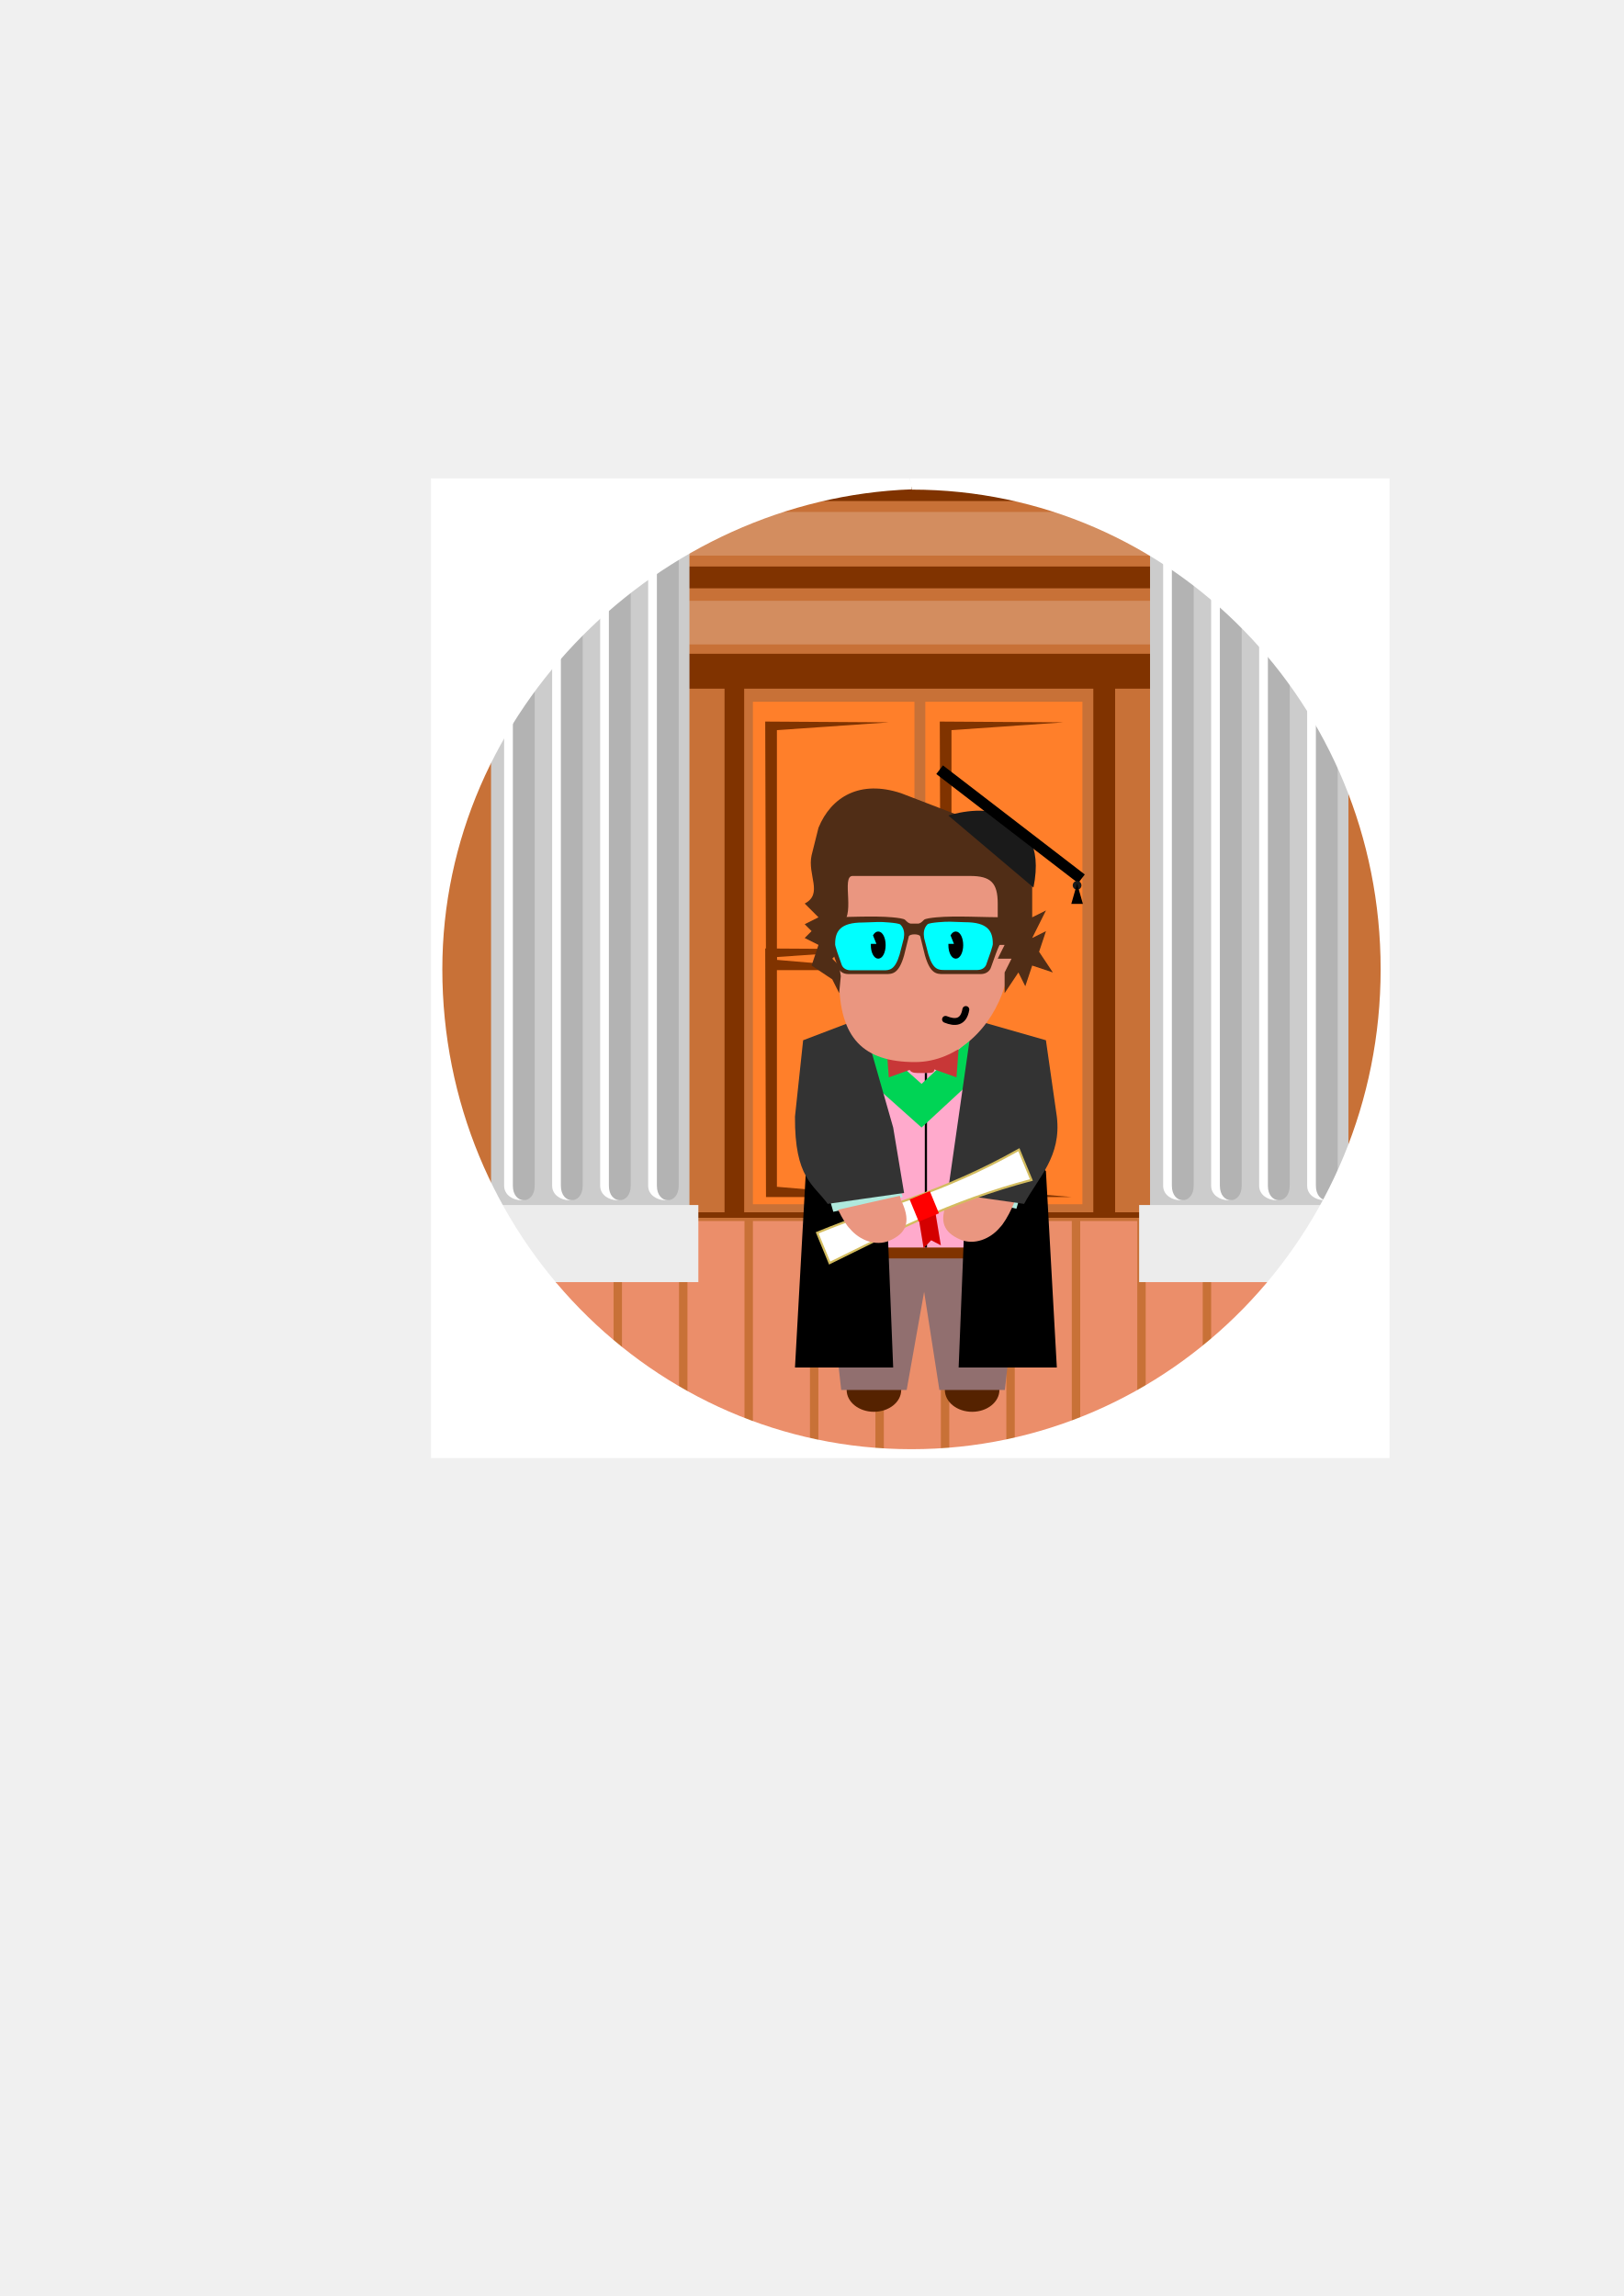
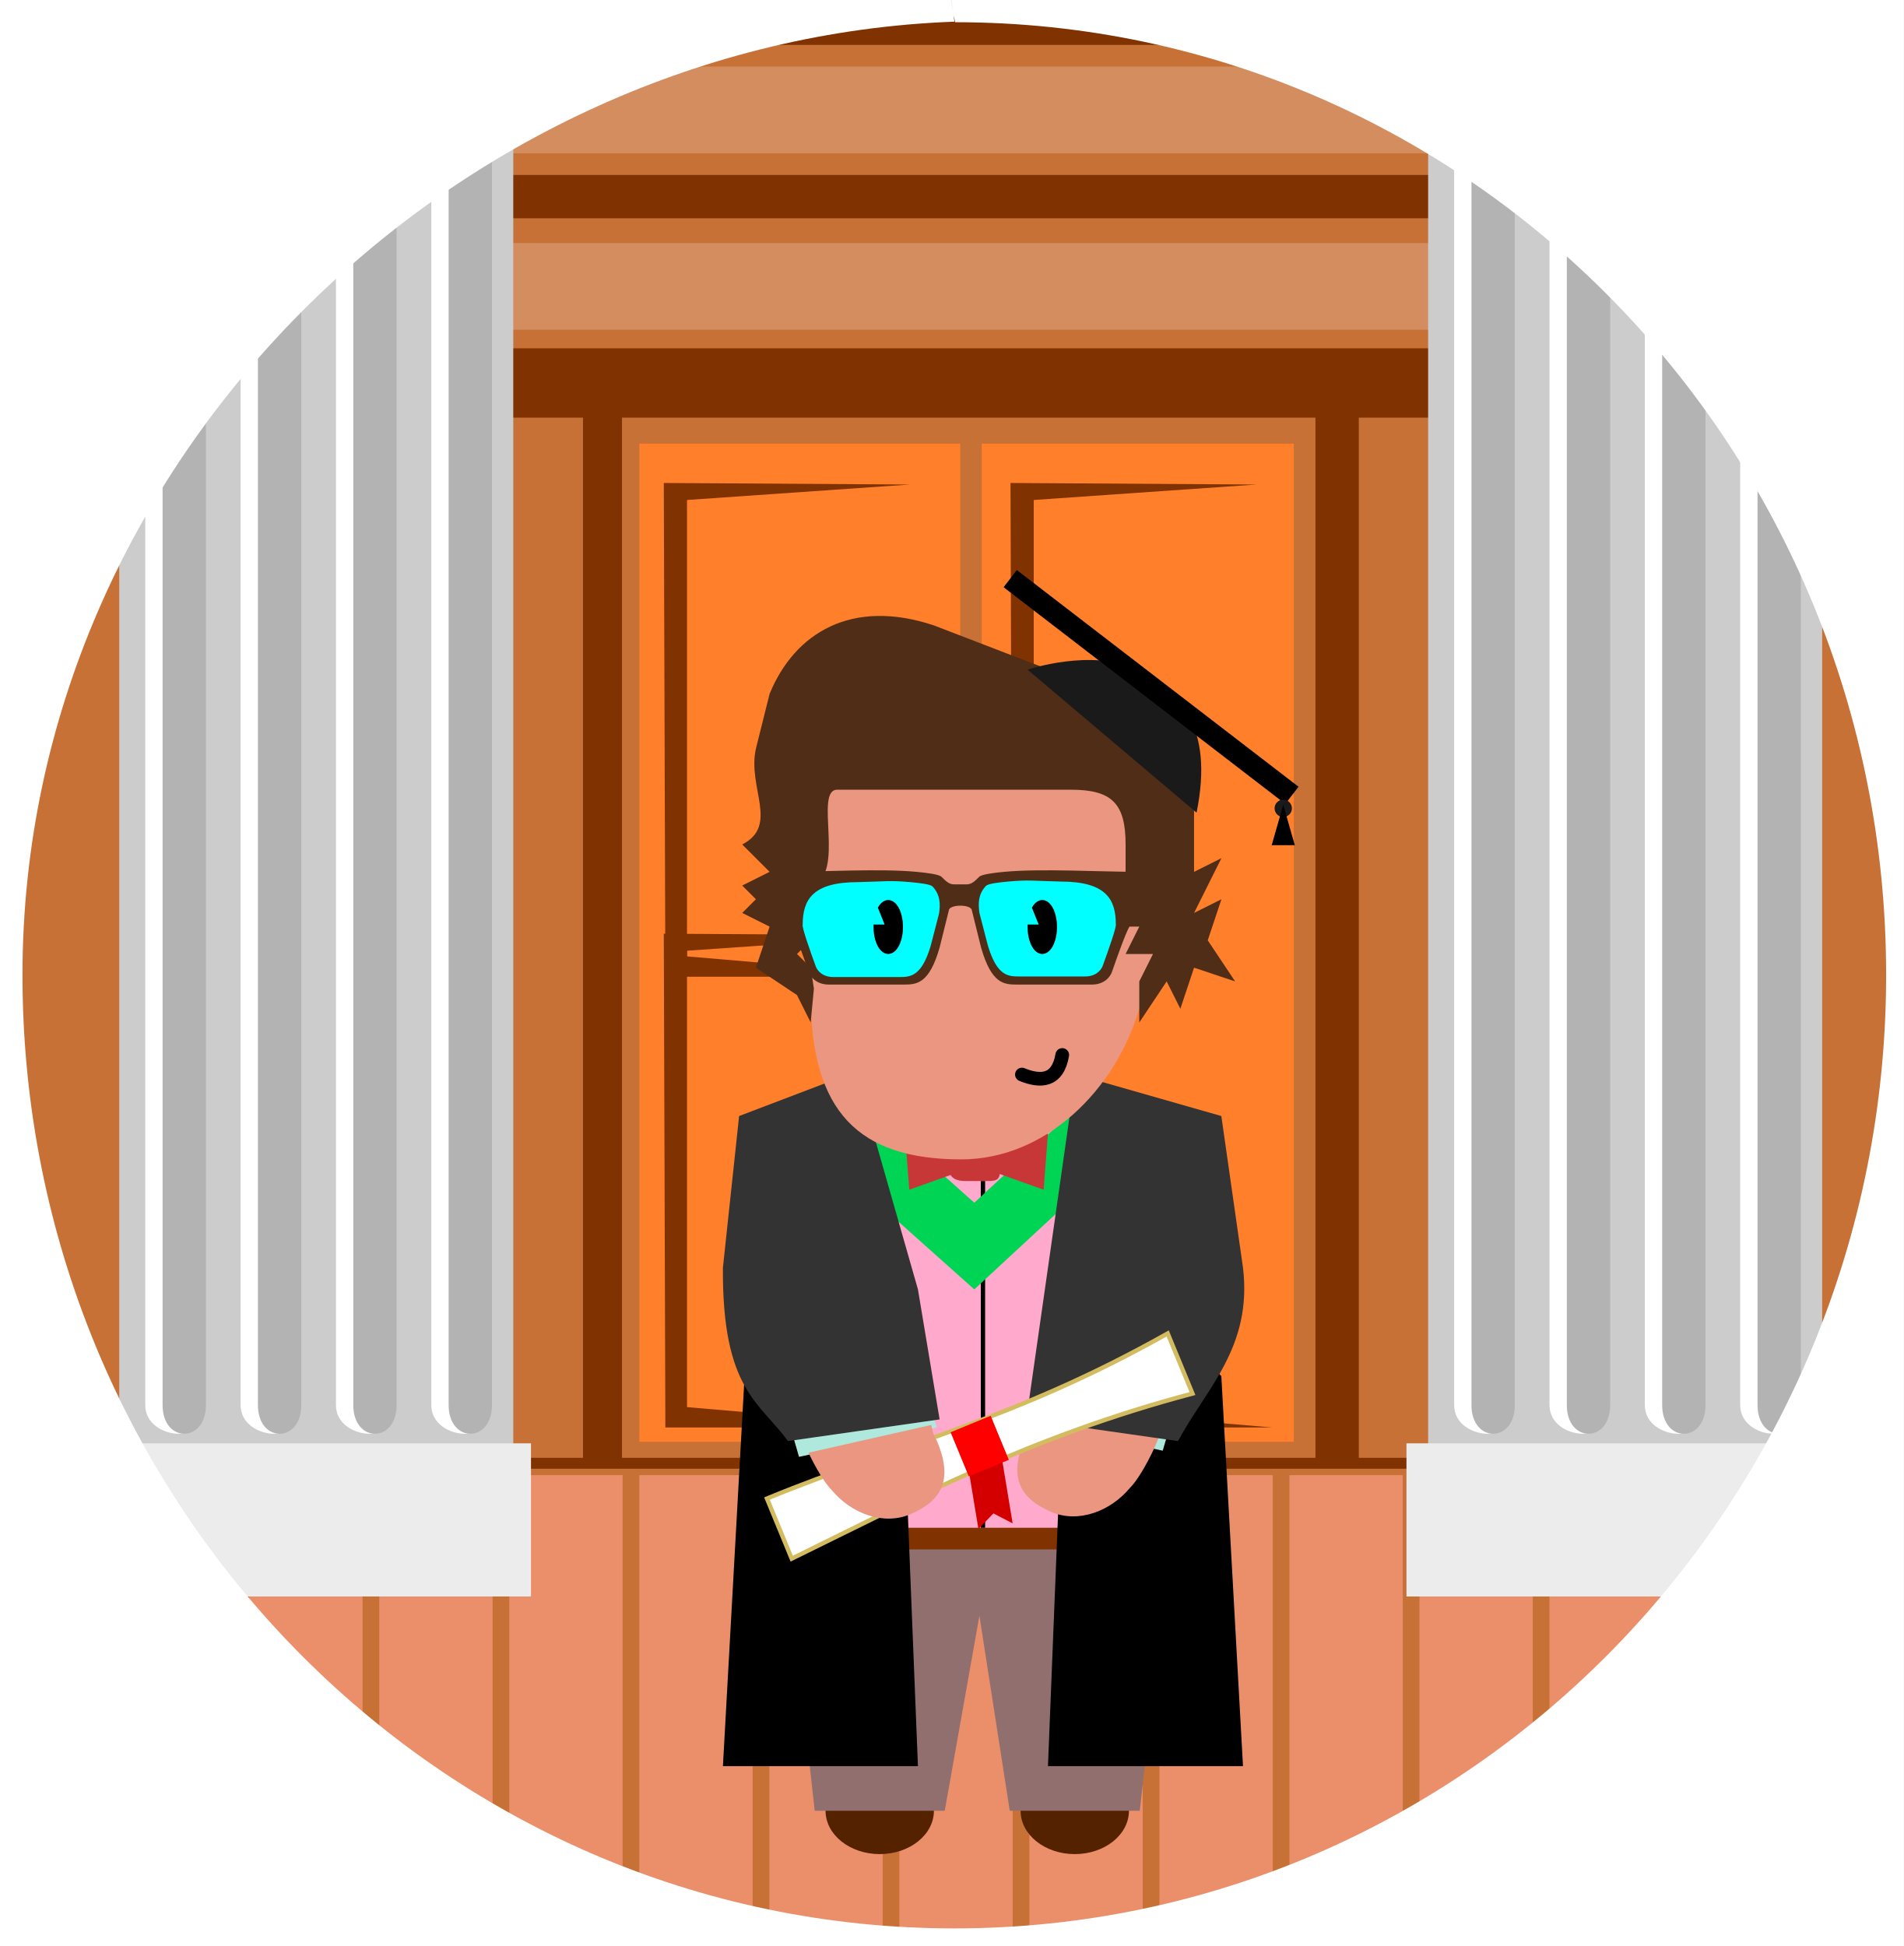
- <svg xmlns="http://www.w3.org/2000/svg" width="744.094" height="1052.362" id="svg4343" version="1.1">
+ <svg xmlns="http://www.w3.org/2000/svg" width="439.247" height="449.008" id="svg4343" version="1.1">
  <defs id="defs4345">
    </defs>
-   <g id="layer1">
+   <g id="layer1" transform="translate(-197.5195,-219.2869)">
    <g id="g4465" transform="translate(1641.033,277.2894)">
      <rect y="-54.171" x="-1438.873" height="356.406" width="430.147" id="rect7380" style="color:#000000;fill:#803300;fill-opacity:1;fill-rule:evenodd;stroke:none;visibility:visible;display:inline;overflow:visible;enable-background:accumulate" />
      <rect y="280.886" x="-1438.209" height="105.818" width="427.255" id="rect7378" style="color:#000000;fill:#c87137;fill-opacity:1;fill-rule:evenodd;stroke:none;visibility:visible;display:inline;overflow:visible;enable-background:accumulate" />
      <rect y="38.362" x="-1440" height="240" width="131" id="rect7533" style="color:#000000;fill:#c87137;fill-opacity:1;fill-rule:evenodd;stroke:none;visibility:visible;display:inline;overflow:visible;enable-background:accumulate" />
      <rect y="-7.638" x="-1440" height="30" width="420" id="rect7535" style="color:#000000;fill:#c87137;fill-opacity:1;fill-rule:evenodd;stroke:none;visibility:visible;display:inline;overflow:visible;enable-background:accumulate" />
      <rect style="color:#000000;fill:#c87137;fill-opacity:1;fill-rule:evenodd;stroke:none;visibility:visible;display:inline;overflow:visible;enable-background:accumulate" id="rect7537" width="420" height="30" x="-1440" y="-47.638" />
      <rect y="-1.924" x="-1384.286" height="20" width="317.143" id="rect7543" style="color:#000000;fill:#d38d5f;fill-opacity:1;fill-rule:evenodd;stroke:none;visibility:visible;display:inline;overflow:visible;enable-background:accumulate" />
      <rect style="color:#000000;fill:#d38d5f;fill-opacity:1;fill-rule:evenodd;stroke:none;visibility:visible;display:inline;overflow:visible;enable-background:accumulate" id="rect7549" width="317.143" height="20" x="-1380.714" y="-42.638" />
      <rect y="282.362" x="-1386" height="101.143" width="26.143" id="rect4443" style="color:#000000;fill:#eb8e6a;fill-opacity:1;fill-rule:evenodd;stroke:none;visibility:visible;display:inline;overflow:visible;enable-background:accumulate" />
      <rect style="color:#000000;fill:#eb8e6a;fill-opacity:1;fill-rule:evenodd;stroke:none;visibility:visible;display:inline;overflow:visible;enable-background:accumulate" id="rect4445" width="26.143" height="101.143" x="-1356" y="282.362" />
      <rect y="282.362" x="-1326" height="101.143" width="26.143" id="rect4447" style="color:#000000;fill:#eb8e6a;fill-opacity:1;fill-rule:evenodd;stroke:none;visibility:visible;display:inline;overflow:visible;enable-background:accumulate" />
      <g transform="matrix(1,0,0,0.8834587,-300,25.56853)" id="g7497">
        <rect style="color:#000000;fill:#cccccc;fill-opacity:1;fill-rule:evenodd;stroke:none;visibility:visible;display:inline;overflow:visible;enable-background:accumulate" id="rect7499" width="90.914" height="350" x="-1116" y="-57.638" />
        <g id="g7501" transform="matrix(-1,0,0,1,-2466,-9.999997)">
          <path style="color:#000000;fill:#ffffff;fill-opacity:1;fill-rule:evenodd;stroke:none;visibility:visible;display:inline;overflow:visible;enable-background:accumulate" d="m -1366,-47.638 10,0 0,330 c 0,10 -17.261,10 -10,0 z" id="path7503" />
          <path id="path7505" d="m -1370,-47.638 10,0 0,330 c 0,10 -10,10 -10,0 z" style="color:#000000;fill:#b3b3b3;fill-opacity:1;fill-rule:evenodd;stroke:none;visibility:visible;display:inline;overflow:visible;enable-background:accumulate" />
        </g>
        <g id="g7507" transform="matrix(-1,0,0,1,-2444,-9.999997)">
          <path id="path7509" d="m -1366,-47.638 10,0 0,330 c 0,10 -17.261,10 -10,0 z" style="color:#000000;fill:#ffffff;fill-opacity:1;fill-rule:evenodd;stroke:none;visibility:visible;display:inline;overflow:visible;enable-background:accumulate" />
          <path style="color:#000000;fill:#b3b3b3;fill-opacity:1;fill-rule:evenodd;stroke:none;visibility:visible;display:inline;overflow:visible;enable-background:accumulate" d="m -1370,-47.638 10,0 0,330 c 0,10 -10,10 -10,0 z" id="path7511" />
        </g>
        <g transform="matrix(-1,0,0,1,-2422,-9.999997)" id="g7513">
          <path style="color:#000000;fill:#ffffff;fill-opacity:1;fill-rule:evenodd;stroke:none;visibility:visible;display:inline;overflow:visible;enable-background:accumulate" d="m -1366,-47.638 10,0 0,330 c 0,10 -17.261,10 -10,0 z" id="path7515" />
          <path id="path7517" d="m -1370,-47.638 10,0 0,330 c 0,10 -10,10 -10,0 z" style="color:#000000;fill:#b3b3b3;fill-opacity:1;fill-rule:evenodd;stroke:none;visibility:visible;display:inline;overflow:visible;enable-background:accumulate" />
        </g>
        <g id="g7519" transform="matrix(-1,0,0,1,-2400,-9.999997)">
          <path id="path7521" d="m -1366,-47.638 10,0 0,330 c 0,10 -17.261,10 -10,0 z" style="color:#000000;fill:#ffffff;fill-opacity:1;fill-rule:evenodd;stroke:none;visibility:visible;display:inline;overflow:visible;enable-background:accumulate" />
          <path style="color:#000000;fill:#b3b3b3;fill-opacity:1;fill-rule:evenodd;stroke:none;visibility:visible;display:inline;overflow:visible;enable-background:accumulate" d="m -1370,-47.638 10,0 0,330 c 0,10 -10,10 -10,0 z" id="path7523" />
        </g>
        <rect style="color:#000000;fill:#ececec;fill-opacity:1;fill-rule:evenodd;stroke:none;visibility:visible;display:inline;overflow:visible;enable-background:accumulate" id="rect7525" width="100" height="40" x="-1121" y="282.362" />
      </g>
      <rect style="color:#000000;fill:#c87137;fill-opacity:1;fill-rule:evenodd;stroke:none;visibility:visible;display:inline;overflow:visible;enable-background:accumulate" id="rect7531" width="125" height="240" x="-1130" y="38.362" />
      <rect y="282.362" x="-1116" height="101.143" width="26.143" id="rect4461" style="color:#000000;fill:#eb8e6a;fill-opacity:1;fill-rule:evenodd;stroke:none;visibility:visible;display:inline;overflow:visible;enable-background:accumulate" />
      <rect style="color:#000000;fill:#eb8e6a;fill-opacity:1;fill-rule:evenodd;stroke:none;visibility:visible;display:inline;overflow:visible;enable-background:accumulate" id="rect4463" width="26.143" height="101.143" x="-1086" y="282.362" />
      <g id="g7560" transform="matrix(1,0,0,0.8834587,2,25.56853)">
        <rect y="-57.638" x="-1116" height="350" width="90.914" id="rect7562" style="color:#000000;fill:#cccccc;fill-opacity:1;fill-rule:evenodd;stroke:none;visibility:visible;display:inline;overflow:visible;enable-background:accumulate" />
        <g transform="matrix(-1,0,0,1,-2466,-9.999997)" id="g7564">
          <path id="path7566" d="m -1366,-47.638 10,0 0,330 c 0,10 -17.261,10 -10,0 z" style="color:#000000;fill:#ffffff;fill-opacity:1;fill-rule:evenodd;stroke:none;visibility:visible;display:inline;overflow:visible;enable-background:accumulate" />
          <path style="color:#000000;fill:#b3b3b3;fill-opacity:1;fill-rule:evenodd;stroke:none;visibility:visible;display:inline;overflow:visible;enable-background:accumulate" d="m -1370,-47.638 10,0 0,330 c 0,10 -10,10 -10,0 z" id="path7568" />
        </g>
        <g transform="matrix(-1,0,0,1,-2444,-9.999997)" id="g7570">
          <path style="color:#000000;fill:#ffffff;fill-opacity:1;fill-rule:evenodd;stroke:none;visibility:visible;display:inline;overflow:visible;enable-background:accumulate" d="m -1366,-47.638 10,0 0,330 c 0,10 -17.261,10 -10,0 z" id="path7572" />
          <path id="path7574" d="m -1370,-47.638 10,0 0,330 c 0,10 -10,10 -10,0 z" style="color:#000000;fill:#b3b3b3;fill-opacity:1;fill-rule:evenodd;stroke:none;visibility:visible;display:inline;overflow:visible;enable-background:accumulate" />
        </g>
        <g id="g7576" transform="matrix(-1,0,0,1,-2422,-9.999997)">
          <path id="path7578" d="m -1366,-47.638 10,0 0,330 c 0,10 -17.261,10 -10,0 z" style="color:#000000;fill:#ffffff;fill-opacity:1;fill-rule:evenodd;stroke:none;visibility:visible;display:inline;overflow:visible;enable-background:accumulate" />
          <path style="color:#000000;fill:#b3b3b3;fill-opacity:1;fill-rule:evenodd;stroke:none;visibility:visible;display:inline;overflow:visible;enable-background:accumulate" d="m -1370,-47.638 10,0 0,330 c 0,10 -10,10 -10,0 z" id="path7580" />
        </g>
        <g transform="matrix(-1,0,0,1,-2400,-9.999997)" id="g7582">
          <path style="color:#000000;fill:#ffffff;fill-opacity:1;fill-rule:evenodd;stroke:none;visibility:visible;display:inline;overflow:visible;enable-background:accumulate" d="m -1366,-47.638 10,0 0,330 c 0,10 -17.261,10 -10,0 z" id="path7584" />
          <path id="path7586" d="m -1370,-47.638 10,0 0,330 c 0,10 -10,10 -10,0 z" style="color:#000000;fill:#b3b3b3;fill-opacity:1;fill-rule:evenodd;stroke:none;visibility:visible;display:inline;overflow:visible;enable-background:accumulate" />
        </g>
        <rect y="282.362" x="-1121" height="40" width="100" id="rect7588" style="color:#000000;fill:#ececec;fill-opacity:1;fill-rule:evenodd;stroke:none;visibility:visible;display:inline;overflow:visible;enable-background:accumulate" />
      </g>
      <rect y="38.362" x="-1300" height="240" width="160" id="rect7529" style="color:#000000;fill:#c87137;fill-opacity:1;fill-rule:evenodd;stroke:none;visibility:visible;display:inline;overflow:visible;enable-background:accumulate" />
      <rect y="44.362" x="-1296" height="230.298" width="74.036" id="rect7539" style="color:#000000;fill:#ff7f2a;fill-opacity:1;fill-rule:evenodd;stroke:none;visibility:visible;display:inline;overflow:visible;enable-background:accumulate" />
      <rect style="color:#000000;fill:#ff7f2a;fill-opacity:1;fill-rule:evenodd;stroke:none;visibility:visible;display:inline;overflow:visible;enable-background:accumulate" id="rect7541" width="72" height="230.298" x="-1216.998" y="44.362" />
      <path id="rect7551" d="m -1290.357,53.434 56.786,0.357 -51.429,3.571 0,105.308 55,4.692 -60,0 z" style="color:#000000;fill:#803300;fill-opacity:1;fill-rule:evenodd;stroke:none;visibility:visible;display:inline;overflow:visible;enable-background:accumulate" />
      <path style="color:#000000;fill:#803300;fill-opacity:1;fill-rule:evenodd;stroke:none;visibility:visible;display:inline;overflow:visible;enable-background:accumulate" d="m -1290.357,157.434 56.786,0.357 -51.429,3.571 0,105.308 55,4.692 -60,0 z" id="path7556" />
      <path style="color:#000000;fill:#803300;fill-opacity:1;fill-rule:evenodd;stroke:none;visibility:visible;display:inline;overflow:visible;enable-background:accumulate" d="m -1210.357,53.434 56.786,0.357 -51.429,3.571 0,105.308 35,4.692 -40,0 z" id="path7554" />
      <path id="path7558" d="m -1210.357,157.434 30.357,-0.071 -25,4 0,105.308 55,4.692 -60,0 z" style="color:#000000;fill:#803300;fill-opacity:1;fill-rule:evenodd;stroke:none;visibility:visible;display:inline;overflow:visible;enable-background:accumulate" />
      <rect style="color:#000000;fill:#eb8e6a;fill-opacity:1;fill-rule:evenodd;stroke:none;visibility:visible;display:inline;overflow:visible;enable-background:accumulate" id="rect4449" width="26.143" height="101.143" x="-1296" y="282.362" />
      <rect y="288.362" x="-1266" height="101.143" width="26.143" id="rect4451" style="color:#000000;fill:#eb8e6a;fill-opacity:1;fill-rule:evenodd;stroke:none;visibility:visible;display:inline;overflow:visible;enable-background:accumulate" />
      <rect style="color:#000000;fill:#eb8e6a;fill-opacity:1;fill-rule:evenodd;stroke:none;visibility:visible;display:inline;overflow:visible;enable-background:accumulate" id="rect4453" width="26.143" height="101.143" x="-1236" y="288.362" />
      <rect y="288.362" x="-1206" height="101.143" width="26.143" id="rect4455" style="color:#000000;fill:#eb8e6a;fill-opacity:1;fill-rule:evenodd;stroke:none;visibility:visible;display:inline;overflow:visible;enable-background:accumulate" />
      <rect y="282.362" x="-1176" height="101.143" width="26.143" id="rect4457" style="color:#000000;fill:#eb8e6a;fill-opacity:1;fill-rule:evenodd;stroke:none;visibility:visible;display:inline;overflow:visible;enable-background:accumulate" />
      <rect style="color:#000000;fill:#eb8e6a;fill-opacity:1;fill-rule:evenodd;stroke:none;visibility:visible;display:inline;overflow:visible;enable-background:accumulate" id="rect4459" width="26.143" height="101.143" x="-1146" y="282.362" />
      <g transform="translate(-480,557.1429)" id="g7342">
        <ellipse transform="scale(-1,1)" ry="10" rx="12.5" cy="-197.34" cx="760.533" style="fill:#552200;fill-opacity:1;fill-rule:evenodd;stroke:none" id="ellipse7274" d="m 773.033,-197.34 c 0,5.523 -5.596,10 -12.5,10 -6.904,0 -12.5,-4.477 -12.5,-10 0,-5.523 5.596,-10 12.5,-10 6.904,0 12.5,4.477 12.5,10 z" />
        <ellipse transform="scale(-1,1)" ry="10" rx="12.5" cy="-197.34" cx="715.533" id="ellipse7276" style="fill:#552200;fill-opacity:1;fill-rule:evenodd;stroke:none" d="m 728.033,-197.34 c 0,5.523 -5.596,10 -12.5,10 -6.904,0 -12.5,-4.477 -12.5,-10 0,-5.523 5.596,-10 12.5,-10 6.904,0 12.5,4.477 12.5,10 z" />
        <rect transform="scale(-1,1)" y="-363.434" x="713.284" height="84.487" width="48.903" id="rect7278" style="fill:#ffaacc;fill-opacity:1;fill-rule:evenodd;stroke:none" />
        <path style="fill:#ffaacc;fill-opacity:1;fill-rule:evenodd;stroke:none" d="m -760.671,-363.434 -31.592,6.318 12.637,69.502 -3.159,25.273 47.253,5 1.145,-29.892 -1.644,-0.129" id="path7280" />
        <path id="path7282" d="m -713.284,-363.434 31.567,6.796 -12.586,48.077 -0.026,20.948 3.159,25.273 -44.363,5 0.135,-30.273" style="fill:#ffaacc;fill-opacity:1;fill-rule:evenodd;stroke:none" />
        <path id="path7284" d="m -695.533,-262.34 0,20 -5,45 -30,0 -7,-45 -8,45 -30,0 -5,-45 0,-20 85,0" style="fill:#916f6f;fill-rule:evenodd;stroke:none" />
        <rect transform="scale(-1,1)" y="-262.638" x="706.716" height="5" width="60" id="rect7286" style="color:#000000;fill:#803300;fill-opacity:1;fill-rule:evenodd;stroke:none;visibility:visible;display:inline;overflow:visible;enable-background:accumulate" />
        <path id="path7288" d="m -681.716,-297.638 5,90 -45,0 5,-125" style="fill:#000000;fill-rule:evenodd;stroke:none" />
        <path style="fill:#000000;fill-rule:evenodd;stroke:none" d="m -791.716,-297.638 -5,90 45,0 -5,-125" id="path7290" />
        <path id="path7292" d="m -744.716,-347.638 c 0,2.761 0,5 4,5 1.182,0 2.904,0 4,0 4,0 4,0 4,-5 0,-1.551 -2.007,-4.083 -4,-5 0,0 -3.032,0 -4,0 -2.209,0 -4,2.239 -4,5 z" style="color:#000000;fill:#c83737;fill-opacity:1;fill-rule:evenodd;stroke:none;visibility:visible;display:inline;overflow:visible;enable-background:accumulate" />
        <path id="path7294" d="m -736.716,-342.638 0,80" style="fill:#e580ff;fill-rule:evenodd;stroke:#000000;stroke-width:1px;stroke-linecap:butt;stroke-linejoin:miter;stroke-opacity:1" />
        <path id="path7296" d="m -711.716,-362.638 -27,25 -28,-25 0,20 28,25 27,-25 0,-20" style="fill:#00d455;fill-rule:evenodd;stroke:none" />
        <path id="path7298" d="m -736.716,-345.638 14,5 1,-13 -15,6" style="fill:#c83737;fill-rule:evenodd;stroke:none" />
        <path style="fill:#c83737;fill-rule:evenodd;stroke:none" d="m -739.716,-345.638 -14,5 -1,-13 15,6" id="path7300" />
        <path style="fill:#afe9dd;fill-opacity:1;fill-rule:evenodd;stroke:none" d="m -716.716,-337.638 c -1.478,12.862 -0.362,22.288 -2.498,27.329 -1.321,3.119 -5.866,18.954 -7.115,22.938 l 31.085,6.953 12.559,-42.739 0.968,-33.48 c -25,-1 -19.08,-5.566 -35,19 z" id="path7302" />
        <path id="path7304" d="m -726.957,-283.45 c -3.777,8.772 -1.662,13.86 5.978,17.15 6.294,2.71 13.743,-0.197 18.175,-5.537 3.074,-2.983 9.128,-15.081 7.941,-18.445 -1.411,-3.325 -9.445,-4.066 -12.809,-5.515 -3.131,-1.348 -8.015,-4.623 -11.201,-3.608 -4.587,1.462 -5.855,10.778 -8.084,15.955 z" style="fill:#ea9680;fill-opacity:1;fill-rule:evenodd;stroke:none" />
        <path id="path7306" d="m -757.685,-337.118 c 1.478,12.862 0.362,22.288 2.498,27.329 1.321,3.119 6.58,20.026 7.829,24.009 l -31.8,6.774 -12.559,-43.632 -0.968,-33.48 c 25,-1 19.08,-5.566 35,19 z" style="fill:#afe9dd;fill-opacity:1;fill-rule:evenodd;stroke:none" />
        <path id="path7308" d="m -716.716,-357.638 -10,70 35,5 c 6.573,-12.233 17.183,-21.639 15,-40 l -5,-35 -35,-10 -50,0 -26.263,10 -3.737,35 c -0.189,28.209 8.49,30.996 15,40 l 35,-5 -5,-30 -10,-35 z" style="fill:#333333;fill-rule:evenodd;stroke:none" />
        <path id="path7310" d="m -694.092,-307.473 c -36.358,20.431 -61.641,25.394 -92.461,38.091 l 5.714,13.869 c 28.177,-13.798 54.996,-28.161 92.461,-38.091 z" style="color:#000000;fill:#ffffff;fill-opacity:1;fill-rule:evenodd;stroke:#d3bc5f;stroke-width:1;stroke-linecap:round;stroke-linejoin:miter;stroke-miterlimit:4;stroke-opacity:1;stroke-dasharray:none;stroke-dashoffset:0;visibility:visible;display:inline;overflow:visible;enable-background:accumulate" />
        <path id="path7312" d="m -732.315,-278.449 2.448,14.799 -4.436,-2.307 -3.457,3.613 -2.448,-14.799 z" style="fill:#d40000;fill-rule:evenodd;stroke:none" />
        <rect transform="matrix(-0.9246128,0.3809084,0.3809084,0.9246128,0,0)" y="-546.678" x="569.647" height="11" width="10" id="rect7314" style="color:#000000;fill:#ff0000;fill-opacity:1;fill-rule:evenodd;stroke:none;visibility:visible;display:inline;overflow:visible;enable-background:accumulate" />
        <path style="fill:#ea9680;fill-opacity:1;fill-rule:evenodd;stroke:none" d="m -747.444,-282.931 c 3.777,8.772 1.662,13.86 -5.978,17.15 -6.294,2.71 -13.743,-0.197 -18.175,-5.537 -1.478,-1.434 -3.646,-4.977 -5.366,-8.643 l 28.288,-6.395 c 0.395,1.24 0.531,2.648 1.23,3.425 z" id="path7316" />
        <path id="path7318" d="m -776.467,-385.548 c 0,27.044 11.197,37.91 34.751,37.91 19.403,0 35.522,-15.901 41.069,-34.751 1.187,-4.033 3.159,-3.132 3.159,-7.898 0,-15.134 6.236,-39.985 -3.159,-48.967 -7.393,-7.068 -29.117,0 -39.49,0 -9.654,0 -26.023,-3.049 -33.171,3.159 -10.293,8.94 -3.159,34.587 -3.159,50.547 z" style="fill:#ea9680;fill-opacity:1;fill-rule:evenodd;stroke:none" />
        <path id="path7320" d="m -688.01,-391.866 -3.159,9.478 -3.159,-6.318 -6.318,9.478 0,-9.478 3.159,-6.318 -6.318,0 3.159,-6.318 -3.159,0 3.159,-6.318 -3.159,0 0,-12.637 c 0,-9.478 -3.159,-12.637 -12.637,-12.637 l -53.706,0 c -5.919,-0.399 2.167,20.062 -6.318,22.114 l -3.159,3.159 3.159,3.159 -3.159,3.159 3.159,3.159 -3.159,3.159 3.159,3.159 0.745,4.829 -0.745,7.808 -3.159,-6.318 -9.478,-6.318 3.159,-9.478 -6.318,-3.159 3.159,-3.159 -3.159,-3.159 6.318,-3.159 -6.318,-6.318 c 8.58,-4.422 1.14,-13.142 3.159,-22.114 l 3.159,-12.637 c 5.786,-14.099 18.955,-22.114 37.91,-15.796 l 41.069,15.796 12.637,6.318 3.159,-3.159 -0.191,10.581 -0.068,3.672 3.418,4.702 0,18.955 6.318,-3.159 -6.318,12.637 6.318,-3.159 -3.159,9.478 6.318,9.478 z" style="fill:#502d16;stroke:none" />
        <path id="path7322" d="m -744.534,-405.311 -2.183,8.796 c -2.412,8.443 -5.331,8.543 -8.332,8.543 l -17.223,0 c -2.894,0 -4.246,-1.799 -4.628,-2.89 -4.046,-11.559 -3.982,-10.449 -5.919,-13.341 -0.439,-0.531 -1.017,-0.531 -1.017,-1.109 l 0,-8.056 c 0,-0.614 0.091,-0.614 0.617,-0.614 9.437,3.7e-4 22.578,-0.801 31.171,0 2.443,0.228 5.202,0.578 5.78,1.156 1.009,1.009 1.734,1.734 2.89,1.734 l 2.89,0 c 1.156,0 1.881,-0.725 2.89,-1.734 0.578,-0.578 3.336,-0.928 5.78,-1.156 8.593,-0.801 21.734,3.7e-4 31.171,0 0.526,0 0.617,0 0.617,0.614 l 0,8.056 c 0,0.578 -0.578,0.578 -1.017,1.109 -1.937,2.892 -1.873,1.781 -5.919,13.341 -0.382,1.091 -1.734,2.89 -4.628,2.89 l -17.223,0 c -3.001,0 -5.92,-0.1 -8.332,-8.543 l -2.183,-8.796 c -0.578,-1.156 -4.624,-1.156 -5.202,0 z" style="fill:#502d16;fill-opacity:1;fill-rule:evenodd;stroke:none" />
        <path style="fill:#00ffff;fill-opacity:1;fill-rule:evenodd;stroke:none" d="m -735.991,-410.768 c 0.508,-0.487 2.93,-0.782 5.076,-0.973 4.958,-0.443 5.787,-0.148 12.137,0 10.403,0 12.715,4.046 12.715,9.825 0.215,0.565 -1.654,5.879 -3.028,9.643 -0.335,0.919 -1.523,2.434 -4.064,2.434 l -15.125,0 c -2.636,0 -5.199,-0.085 -7.317,-7.194 l -1.917,-7.407 c -0.337,-2.099 -0.337,-4.411 1.523,-6.327 z" id="path7324" />
        <path id="path7326" d="m -748.382,-410.634 c -0.508,-0.487 -2.93,-0.782 -5.076,-0.973 -4.958,-0.443 -5.787,-0.148 -12.137,0 -10.403,0 -12.715,4.046 -12.715,9.825 -0.215,0.565 1.654,5.879 3.028,9.643 0.335,0.919 1.523,2.434 4.064,2.434 l 15.125,0 c 2.636,0 5.199,-0.085 7.317,-7.194 l 1.917,-7.407 c 0.337,-2.099 0.337,-4.411 -1.523,-6.327 z" style="fill:#00ffff;fill-opacity:1;fill-rule:evenodd;stroke:none" />
        <path id="path7328" d="m -718.418,-371.727 c -1.049,6.102 -4.959,6.288 -9.308,4.513" style="fill:none;stroke:#000000;stroke-width:3.159px;stroke-linecap:round;stroke-linejoin:miter;stroke-opacity:1" />
        <path transform="scale(-1,1)" style="fill:#000000;fill-opacity:1;stroke:#000000;stroke-width:1.132;stroke-miterlimit:4;stroke-opacity:1;stroke-dasharray:none" id="path7330" d="m 725.854,-401.256 c 0,3.125 -1.267,5.658 -2.829,5.658 -1.562,0 -2.829,-2.533 -2.829,-5.658 0,-3.125 1.267,-5.658 2.829,-5.658 0.645,0 1.27,0.44 1.772,1.248 l -1.772,4.41 z" />
        <path transform="scale(-1,1)" d="m 761.395,-401.256 c 0,3.125 -1.267,5.658 -2.829,5.658 -1.562,0 -2.829,-2.533 -2.829,-5.658 0,-3.125 1.267,-5.658 2.829,-5.658 0.645,0 1.27,0.44 1.772,1.248 l -1.772,4.41 z" id="path7332" style="fill:#000000;fill-opacity:1;stroke:#000000;stroke-width:1.132;stroke-miterlimit:4;stroke-opacity:1;stroke-dasharray:none" />
        <path id="path7334" d="m -726.429,-460.638 39,33 c 4.075,-20.115 -4,-28 -14,-33 -10,-5 -25,0 -25,0 z" style="fill:#1a1a1a;fill-rule:evenodd;stroke:none" />
        <path id="path7336" d="m -730.429,-481.638 65,50" style="fill:none;stroke:#000000;stroke-width:5;stroke-linecap:butt;stroke-linejoin:miter;stroke-miterlimit:4;stroke-opacity:1;stroke-dasharray:none" />
        <circle r="2" cy="-428.638" cx="-667.429" id="circle7338" style="color:#000000;fill:#1a1a1a;fill-opacity:1;fill-rule:evenodd;stroke:none;visibility:visible;display:inline;overflow:visible;enable-background:accumulate" d="m -665.429,-428.638 c 0,1.105 -0.895,2 -2,2 -1.105,0 -2,-0.895 -2,-2 0,-1.105 0.895,-2 2,-2 1.105,0 2,0.895 2,2 z" />
        <path id="path7340" d="m -667.429,-427.638 -2,7 c 0,0 4,0 4,0 z" style="fill:#000000;fill-rule:evenodd;stroke:#000000;stroke-width:1px;stroke-linecap:butt;stroke-linejoin:miter;stroke-opacity:1" />
      </g>
      <path id="rect5730" d="m -1224.13,-58.003 219.863,0 0,449.008 -439.247,0 0,-449.008 219.601,0 0.604,5.002 c -115.11,4.221 -215.018,101.128 -215.018,219.946 0,121.503 96.259,220 215,220 118.741,0 215,-98.497 215,-220 0,-121.503 -96.08,-219.821 -214.821,-219.821 z" style="fill:#ffffff;fill-opacity:1;fill-rule:evenodd;stroke:none" />
    </g>
  </g>
</svg>
